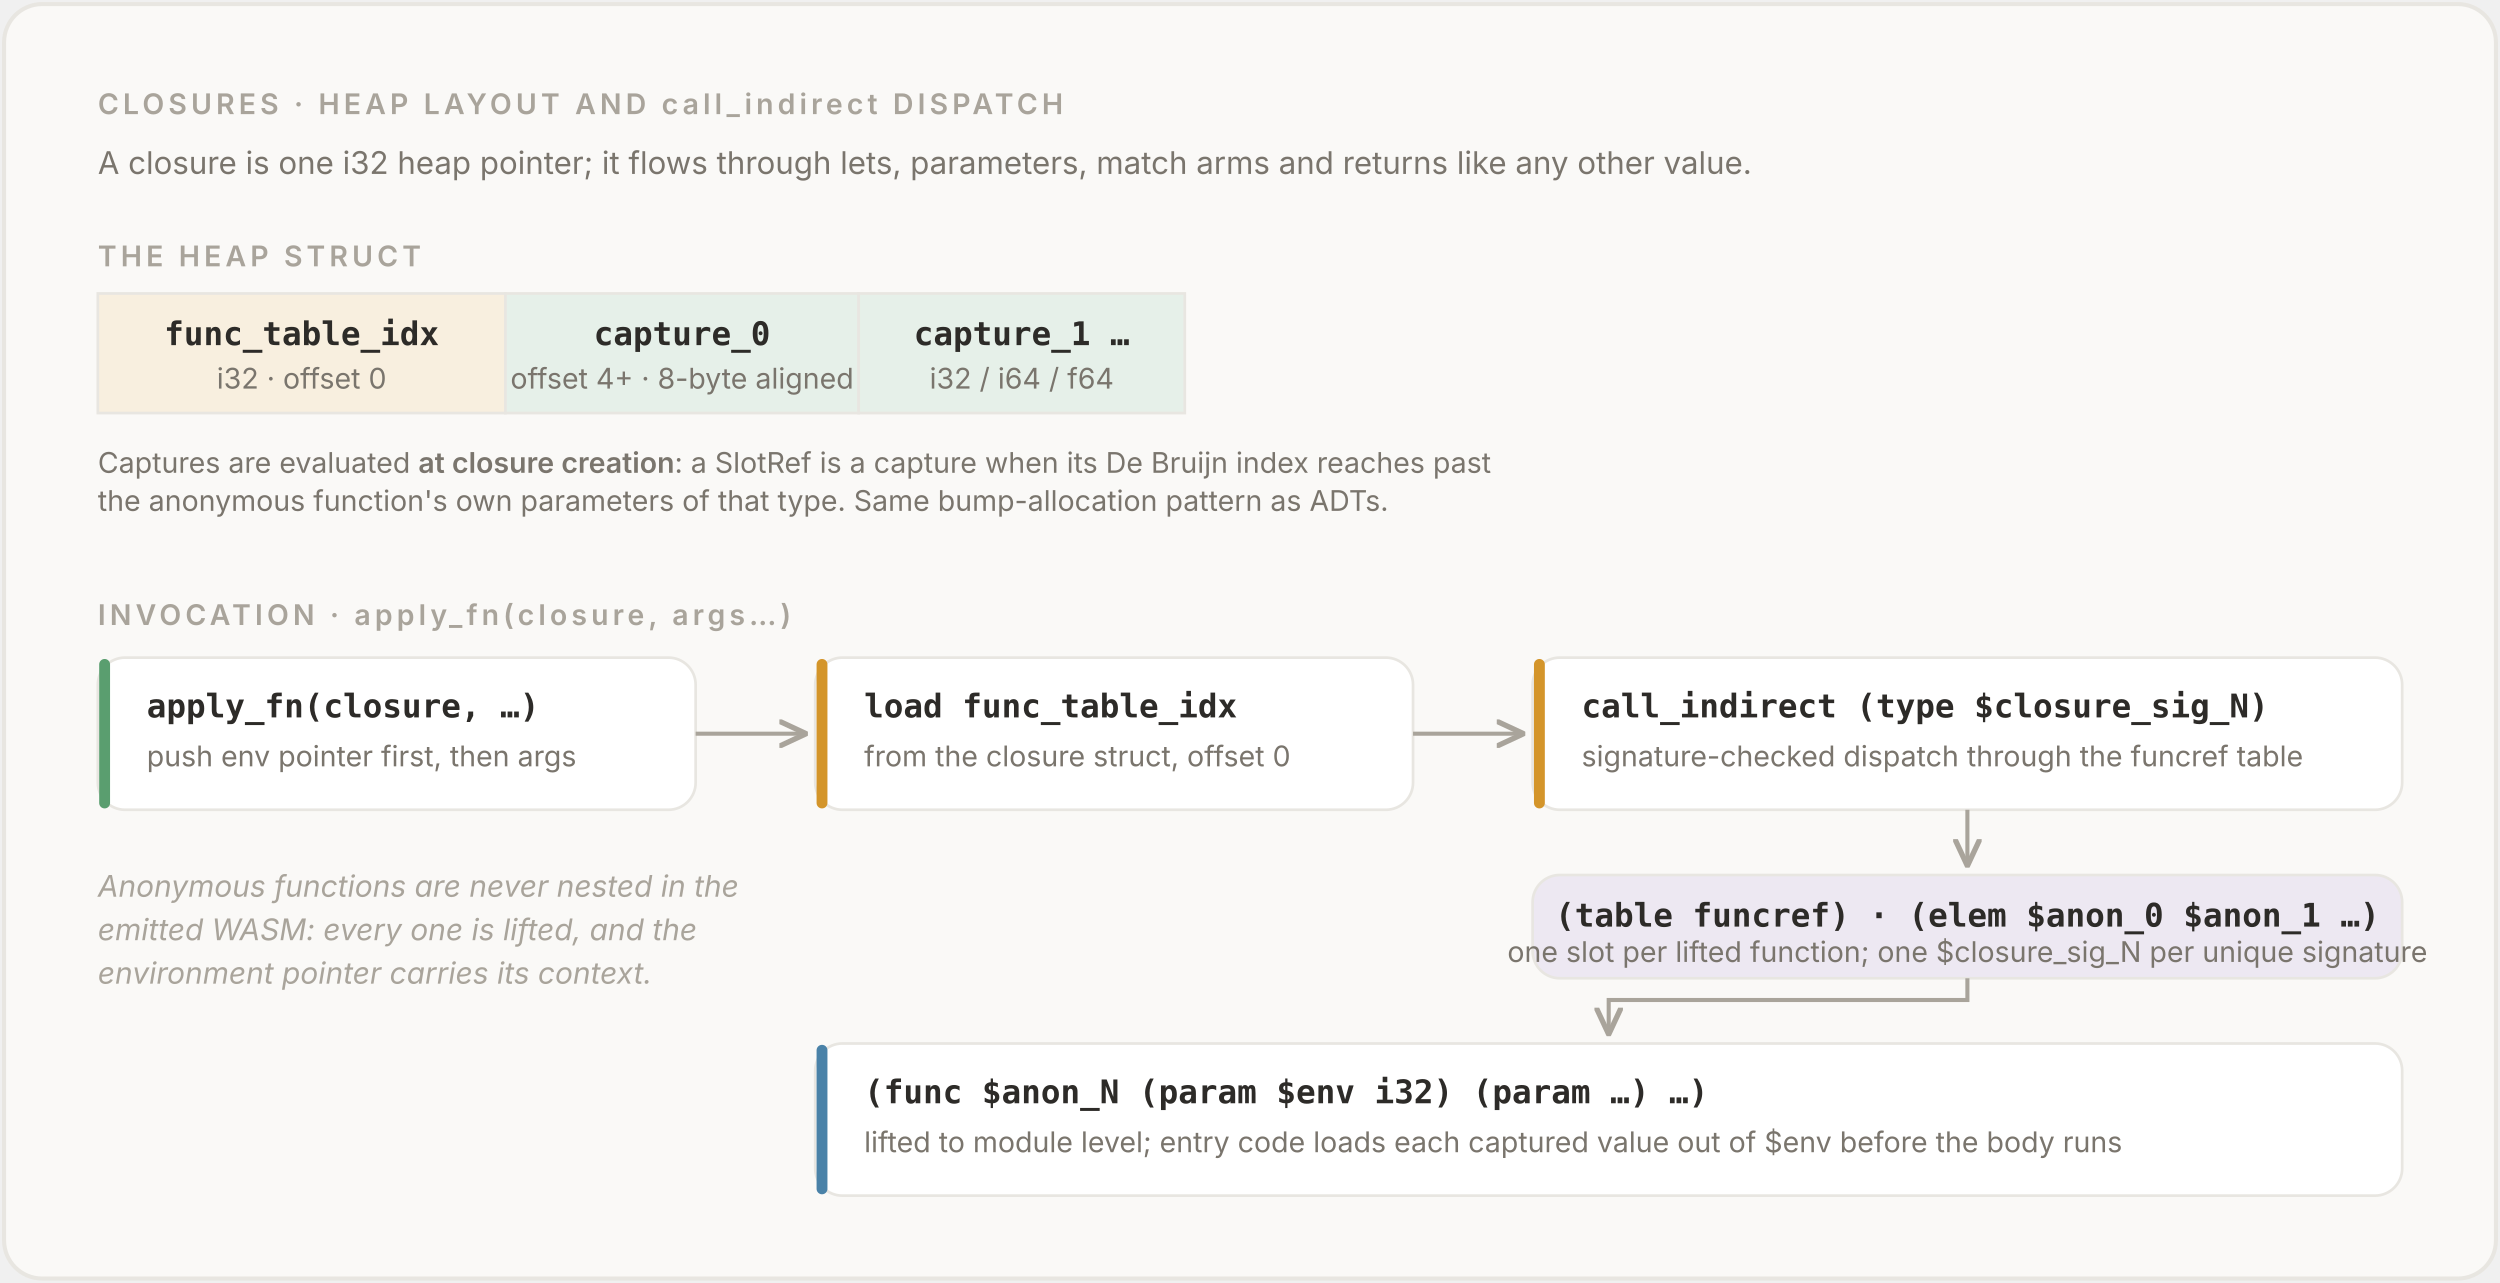
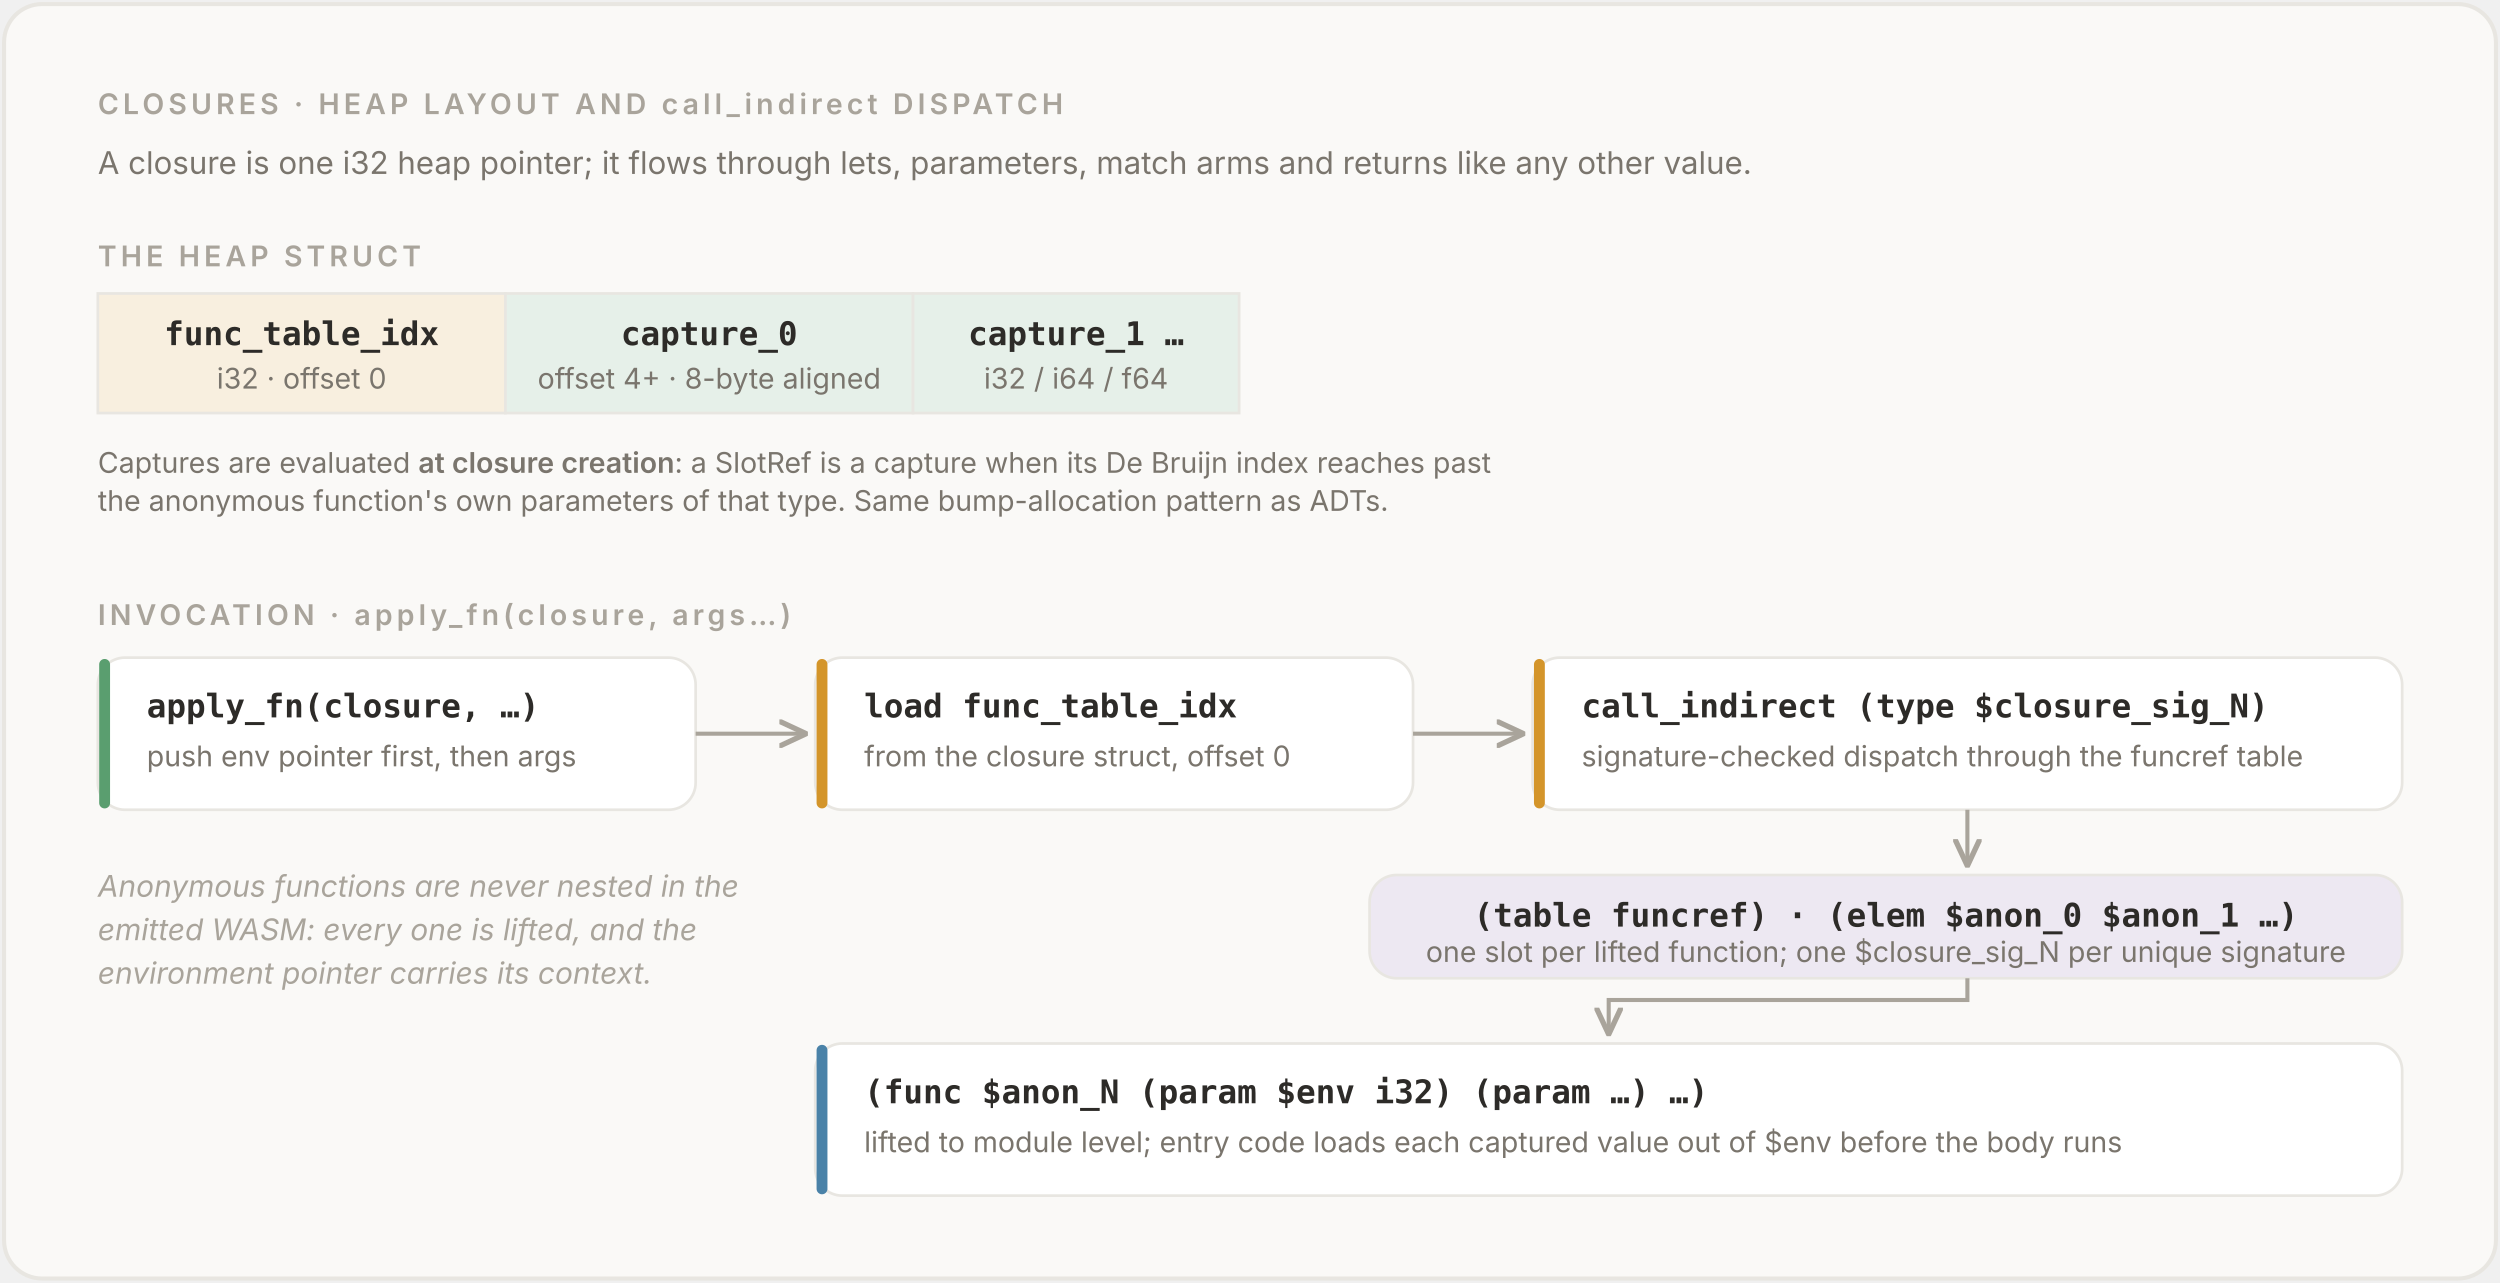
<svg xmlns="http://www.w3.org/2000/svg" width="920" height="472" viewBox="0 0 920 472" role="img" aria-labelledby="title">
  <defs>
    <marker id="arr" viewBox="0 0 8 8" refX="7" refY="4" markerWidth="7" markerHeight="7" orient="auto-start-reverse">
      <path d="M0,0.5 L7.5,4 L0,7.5" fill="none" stroke="#a9a49b" stroke-width="1.5" stroke-linecap="round" stroke-linejoin="round" />
    </marker>
    <style>
      .f  { font-family: -apple-system, BlinkMacSystemFont, 'Segoe UI', system-ui, sans-serif; }
      .m  { font-family: 'SF Mono', Menlo, Monaco, Consolas, monospace; }
      .micro { font-size: 10.5px; font-weight: 600; letter-spacing: 1.5px; fill: #a9a49b; }
      .sub { font-size: 11.5px; fill: #7a756d; }
      .card { fill: #ffffff; stroke: #e8e6e1; stroke-width: 1; }
      .seg { stroke: #e8e6e1; stroke-width: 1; }
      .t { font-size: 12px; font-weight: 600; fill: #2d2b28; }
      .d { font-size: 10.5px; fill: #7a756d; }
      .edge { fill: none; stroke: #a9a49b; stroke-width: 1.5; }
      .footi { font-size: 11px; font-style: italic; fill: #a9a49b; }
    </style>
  </defs>
  <rect x="1.5" y="1.5" width="917" height="469" rx="14" fill="#faf9f7" stroke="#e8e6e1" stroke-width="1.5" />
  <text class="f micro" x="36" y="42">CLOSURES · HEAP LAYOUT AND call_indirect DISPATCH</text>
  <text class="f sub" x="36" y="64">A closure is one i32 heap pointer; it flows through lets, parameters, match arms and returns like any other value.</text>
  <text class="f micro" x="36" y="98">THE HEAP STRUCT</text>
  <rect class="seg" x="36" y="108" width="150" height="44" fill="#f8efdf" />
  <text class="m t" x="111" y="127" text-anchor="middle" font-size="11px">func_table_idx</text>
  <text class="f d" x="111" y="143" text-anchor="middle" font-size="9.5px">i32 · offset 0</text>
-   <rect class="seg" x="186" y="108" width="130" height="44" fill="#e6f0e9" />
-   <text class="m t" x="251" y="127" text-anchor="middle" font-size="11px">capture_0</text>
-   <text class="f d" x="251" y="143" text-anchor="middle" font-size="9.5px">offset 4+ · 8-byte aligned</text>
-   <rect class="seg" x="316" y="108" width="120" height="44" fill="#e6f0e9" />
-   <text class="m t" x="376" y="127" text-anchor="middle" font-size="11px">capture_1 …</text>
-   <text class="f d" x="376" y="143" text-anchor="middle" font-size="9.5px">i32 / i64 / f64</text>
+   <rect class="seg" x="186" y="108" width="150" height="44" fill="#e6f0e9" />
+   <text class="m t" x="261" y="127" text-anchor="middle" font-size="11px">capture_0</text>
+   <text class="f d" x="261" y="143" text-anchor="middle" font-size="9.5px">offset 4+ · 8-byte aligned</text>
+   <rect class="seg" x="336" y="108" width="120" height="44" fill="#e6f0e9" />
+   <text class="m t" x="396" y="127" text-anchor="middle" font-size="11px">capture_1 …</text>
+   <text class="f d" x="396" y="143" text-anchor="middle" font-size="9.5px">i32 / i64 / f64</text>
  <text class="f d" x="36" y="174">Captures are evaluated <tspan font-weight="600">at closure creation</tspan>: a SlotRef is a capture when its De Bruijn index reaches past</text>
  <text class="f d" x="36" y="188">the anonymous function's own parameters of that type. Same bump-allocation pattern as ADTs.</text>
  <text class="f micro" x="36" y="230">INVOCATION · apply_fn(closure, args…)</text>
  <g>
    <rect class="card" x="36" y="242" width="220" height="56" rx="10" />
    <rect x="36.5" y="242.5" width="4" height="55" rx="2" fill="#5a9e6f" />
    <text class="m t" x="54" y="264" font-size="11.5px">apply_fn(closure, …)</text>
    <text class="f d" x="54" y="282">push env pointer first, then args</text>
  </g>
  <line class="edge" x1="256" y1="270" x2="296" y2="270" marker-end="url(#arr)" />
  <g>
    <rect class="card" x="300" y="242" width="220" height="56" rx="10" />
    <rect x="300.5" y="242.5" width="4" height="55" rx="2" fill="#d4952a" />
    <text class="m t" x="318" y="264" font-size="11.5px">load func_table_idx</text>
    <text class="f d" x="318" y="282">from the closure struct, offset 0</text>
  </g>
  <line class="edge" x1="520" y1="270" x2="560" y2="270" marker-end="url(#arr)" />
  <g>
    <rect class="card" x="564" y="242" width="320" height="56" rx="10" />
    <rect x="564.5" y="242.5" width="4" height="55" rx="2" fill="#d4952a" />
    <text class="m t" x="582" y="264" font-size="11.5px">call_indirect (type $closure_sig_N)</text>
    <text class="f d" x="582" y="282">signature-checked dispatch through the funcref table</text>
  </g>
  <g>
-     <rect x="564" y="322" width="320" height="38" rx="10" fill="#ede8f2" stroke="#e8e6e1" />
-     <text class="m t" x="724" y="341" text-anchor="middle" font-size="11.5px">(table funcref) · (elem $anon_0 $anon_1 …)</text>
-     <text class="f d" x="724" y="354" text-anchor="middle" font-size="9px">one slot per lifted function; one $closure_sig_N per unique signature</text>
+     <rect x="504" y="322" width="380" height="38" rx="10" fill="#ede8f2" stroke="#e8e6e1" />
+     <text class="m t" x="694" y="341" text-anchor="middle" font-size="11.5px">(table funcref) · (elem $anon_0 $anon_1 …)</text>
+     <text class="f d" x="694" y="354" text-anchor="middle" font-size="9px">one slot per lifted function; one $closure_sig_N per unique signature</text>
  </g>
  <line class="edge" x1="724" y1="298" x2="724" y2="318" marker-end="url(#arr)" />
  <g>
    <rect class="card" x="300" y="384" width="584" height="56" rx="10" />
    <rect x="300.5" y="384.5" width="4" height="55" rx="2" fill="#4a82a8" />
    <text class="m t" x="318" y="406" font-size="11.5px">(func $anon_N (param $env i32) (param …) …)</text>
    <text class="f d" x="318" y="424">lifted to module level; entry code loads each captured value out of $env before the body runs</text>
  </g>
  <polyline class="edge" points="724,360 724,368 592,368 592,380" marker-end="url(#arr)" />
  <text class="f footi" x="36" y="330">Anonymous functions are never nested in the</text>
  <text class="f footi" x="36" y="346">emitted WASM: every one is lifted, and the</text>
  <text class="f footi" x="36" y="362">environment pointer carries its context.</text>
</svg>
